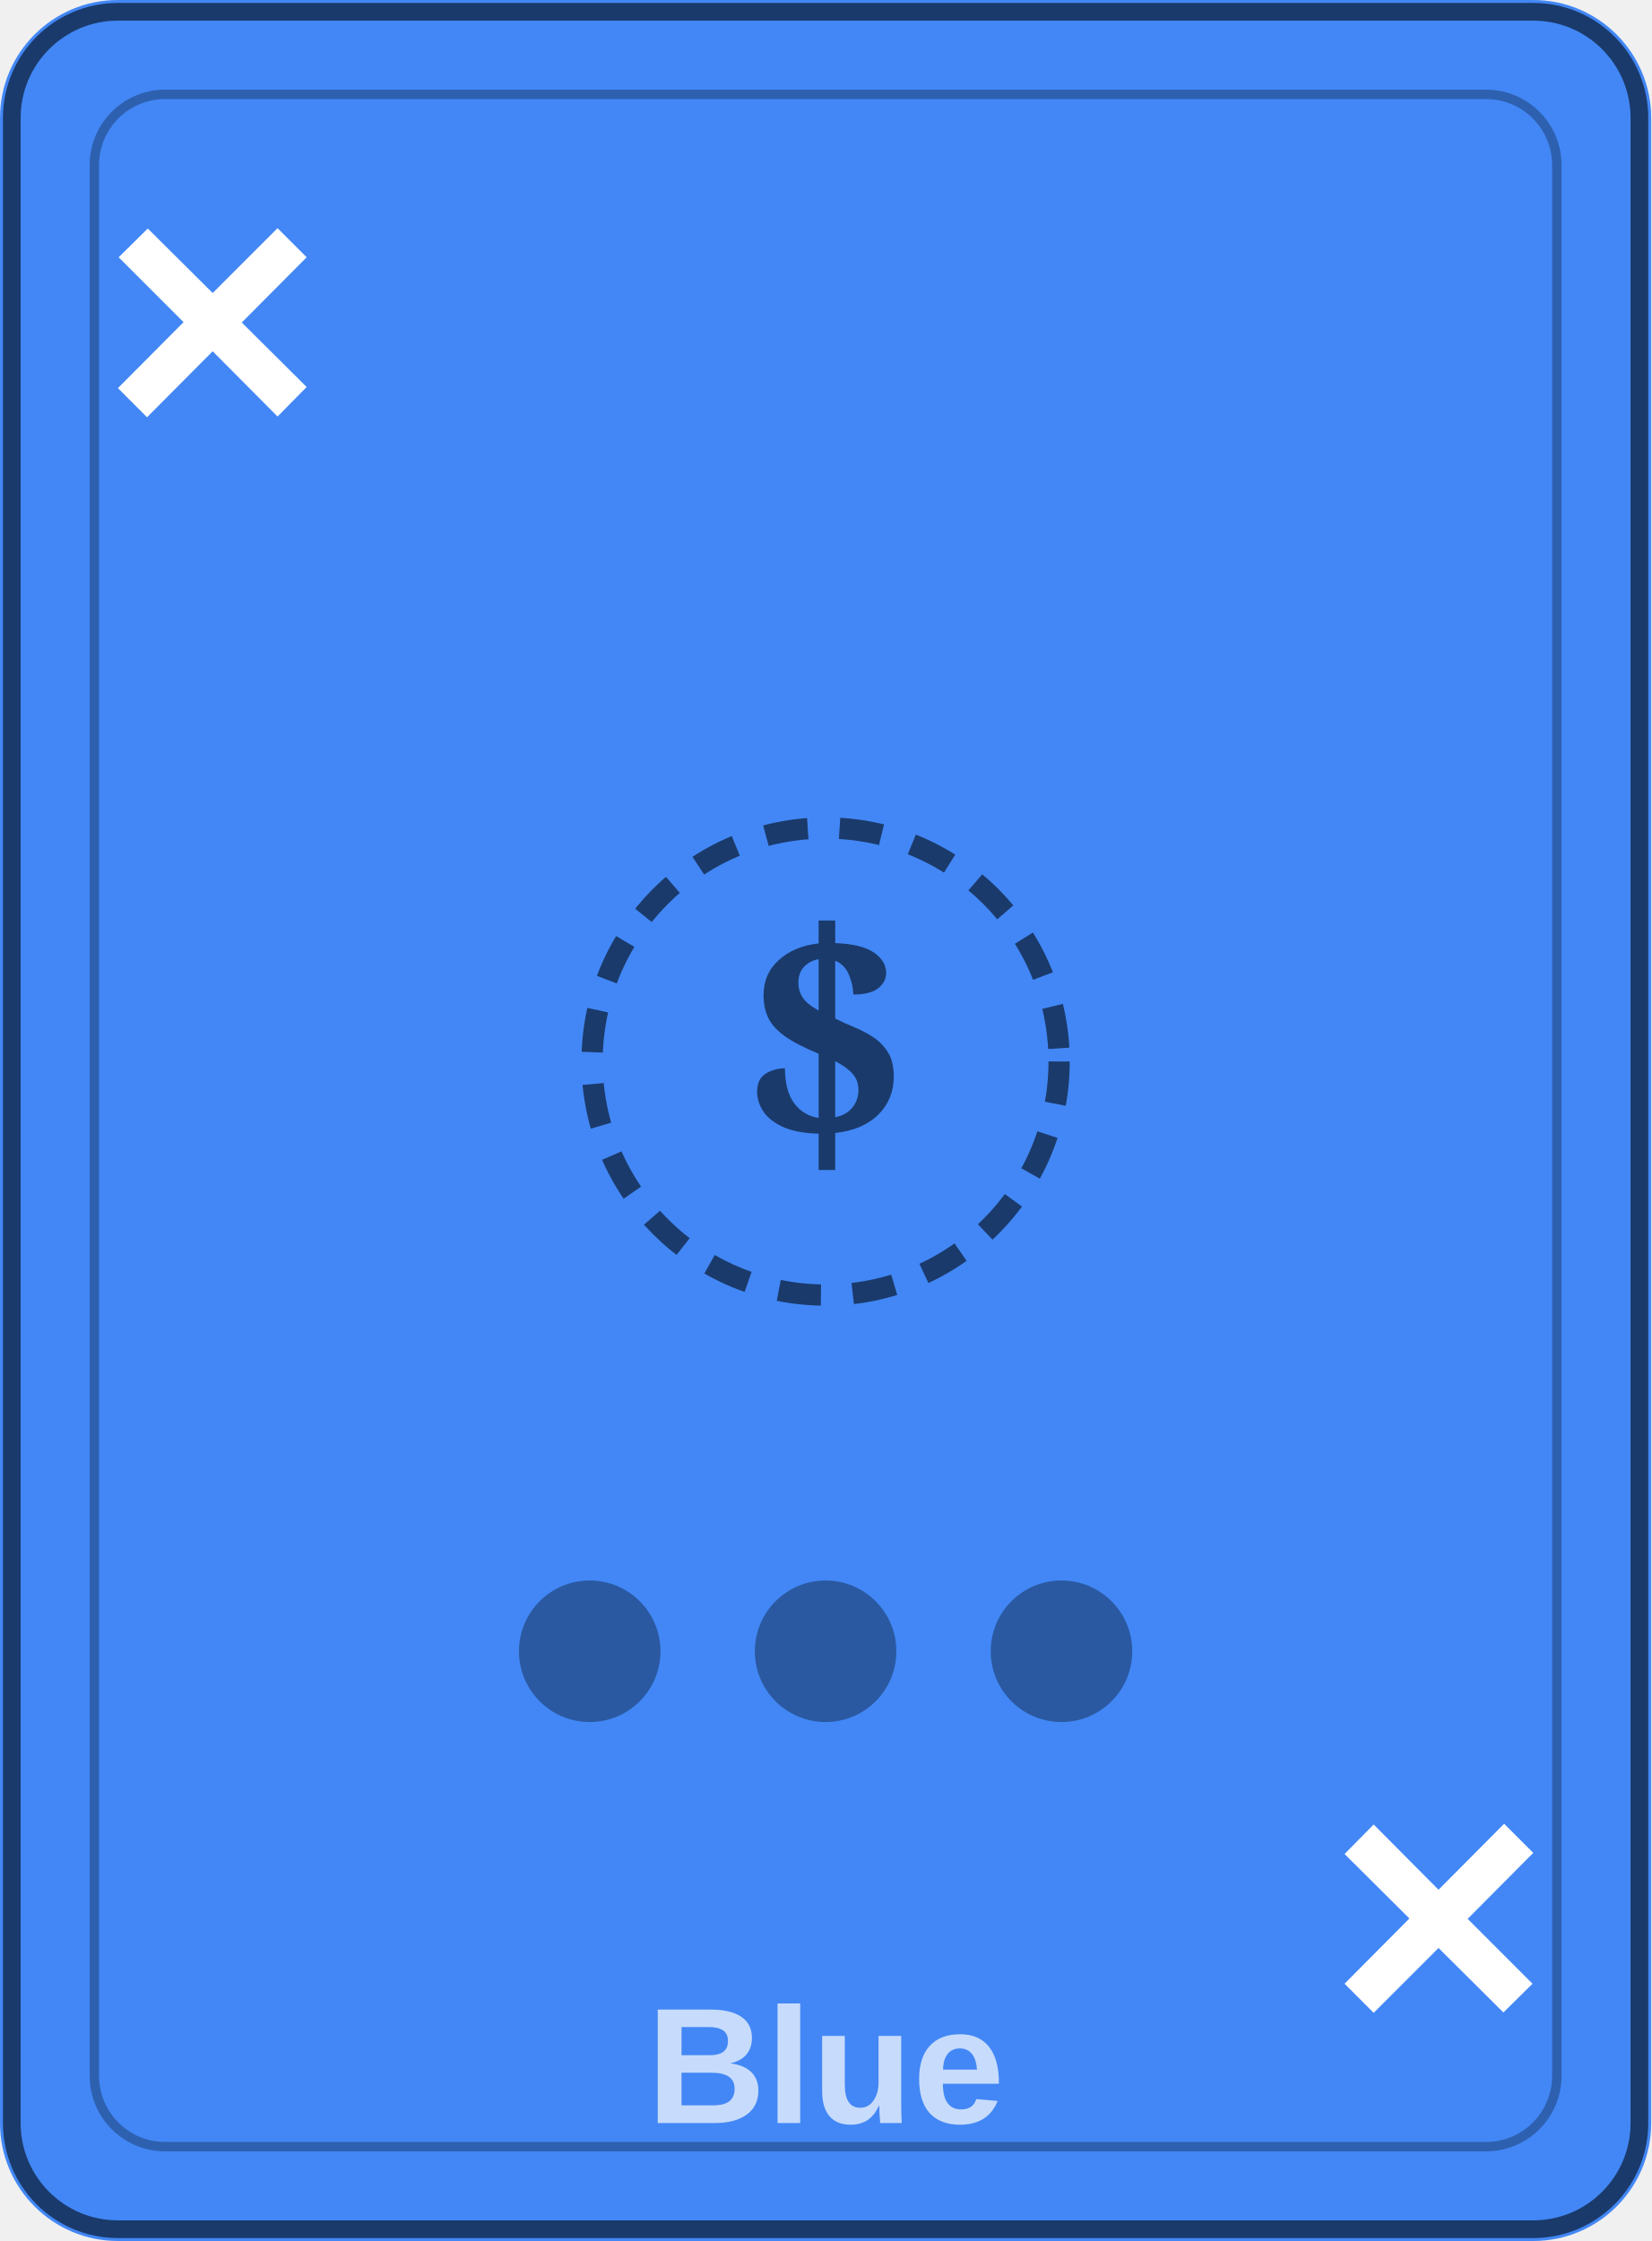
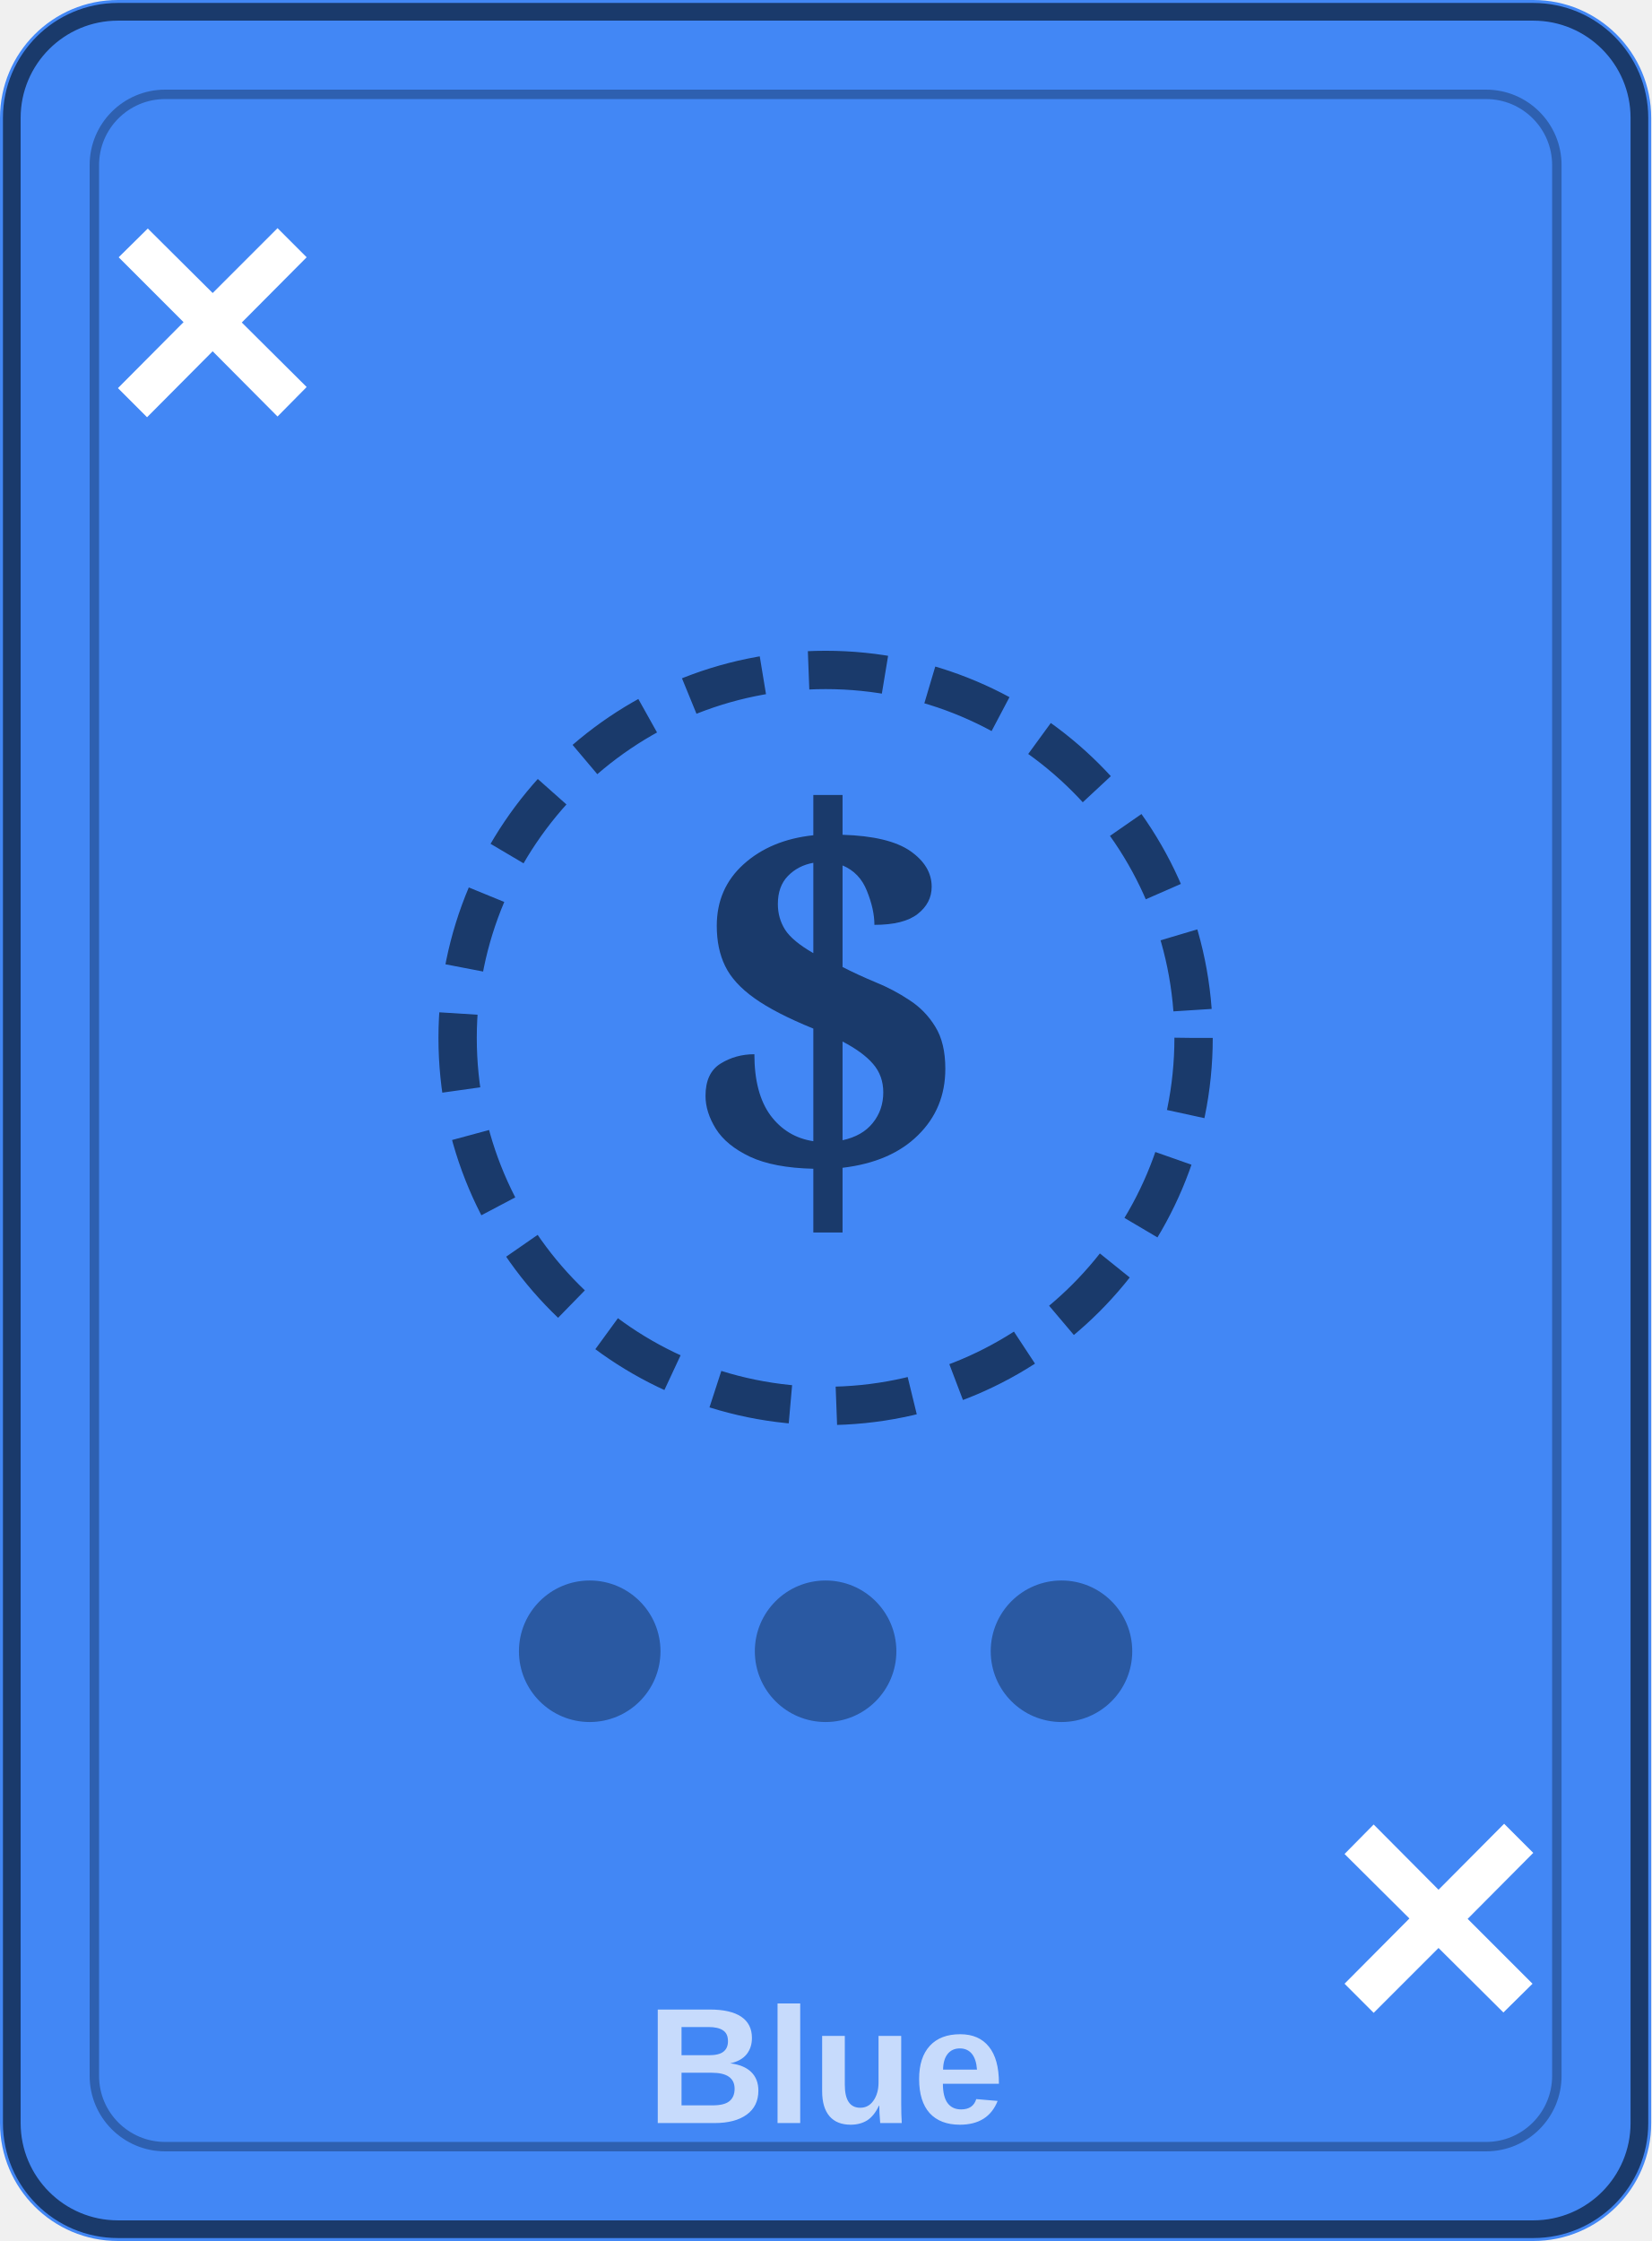
<svg xmlns="http://www.w3.org/2000/svg" width="140" height="190" viewBox="0 0 140 190">
  <rect width="140" height="190" rx="10" ry="10" fill="#4287f5" />
  <rect x="1" y="1" width="138" height="188" rx="9" ry="9" fill="none" stroke="#1a3a6b" stroke-width="1.5" />
  <rect x="8" y="8" width="124" height="174" rx="6" ry="6" fill="none" stroke="#1a3a6b" stroke-width="0.8" opacity="0.5" />
  <text x="18" y="38" font-family="Arial, sans-serif" font-size="32" font-weight="bold" text-anchor="middle" fill="#ffffff">×</text>
  <text x="122" y="172" font-family="Arial, sans-serif" font-size="32" font-weight="bold" text-anchor="middle" fill="#ffffff" transform="rotate(180,122,162)">×</text>
-   <g transform="translate(70,90) scale(0.9)">
-     <circle cx="0" cy="0" r="22" fill="none" stroke="#1a3a6b" stroke-width="2" stroke-dasharray="4,3" />
-     <text x="0" y="8" font-family="serif" font-size="28" font-weight="bold" text-anchor="middle" fill="#1a3a6b">$</text>
+   <g transform="translate(70,88) scale(1.3)">
+     <circle cx="0" cy="0" r="24" fill="none" stroke="#1a3a6b" stroke-width="2.5" stroke-dasharray="5,3" />
+     <text x="0" y="10" font-family="serif" font-size="34" font-weight="bold" text-anchor="middle" fill="#1a3a6b">$</text>
  </g>
  <circle cx="50" cy="140" r="6" fill="#1a3a6b" opacity="0.6" />
  <circle cx="70" cy="140" r="6" fill="#1a3a6b" opacity="0.6" />
  <circle cx="90" cy="140" r="6" fill="#1a3a6b" opacity="0.6" />
  <text x="70" y="180" font-family="Arial, sans-serif" font-size="14" font-weight="bold" text-anchor="middle" fill="#ffffff" opacity="0.7">Blue</text>
</svg>
